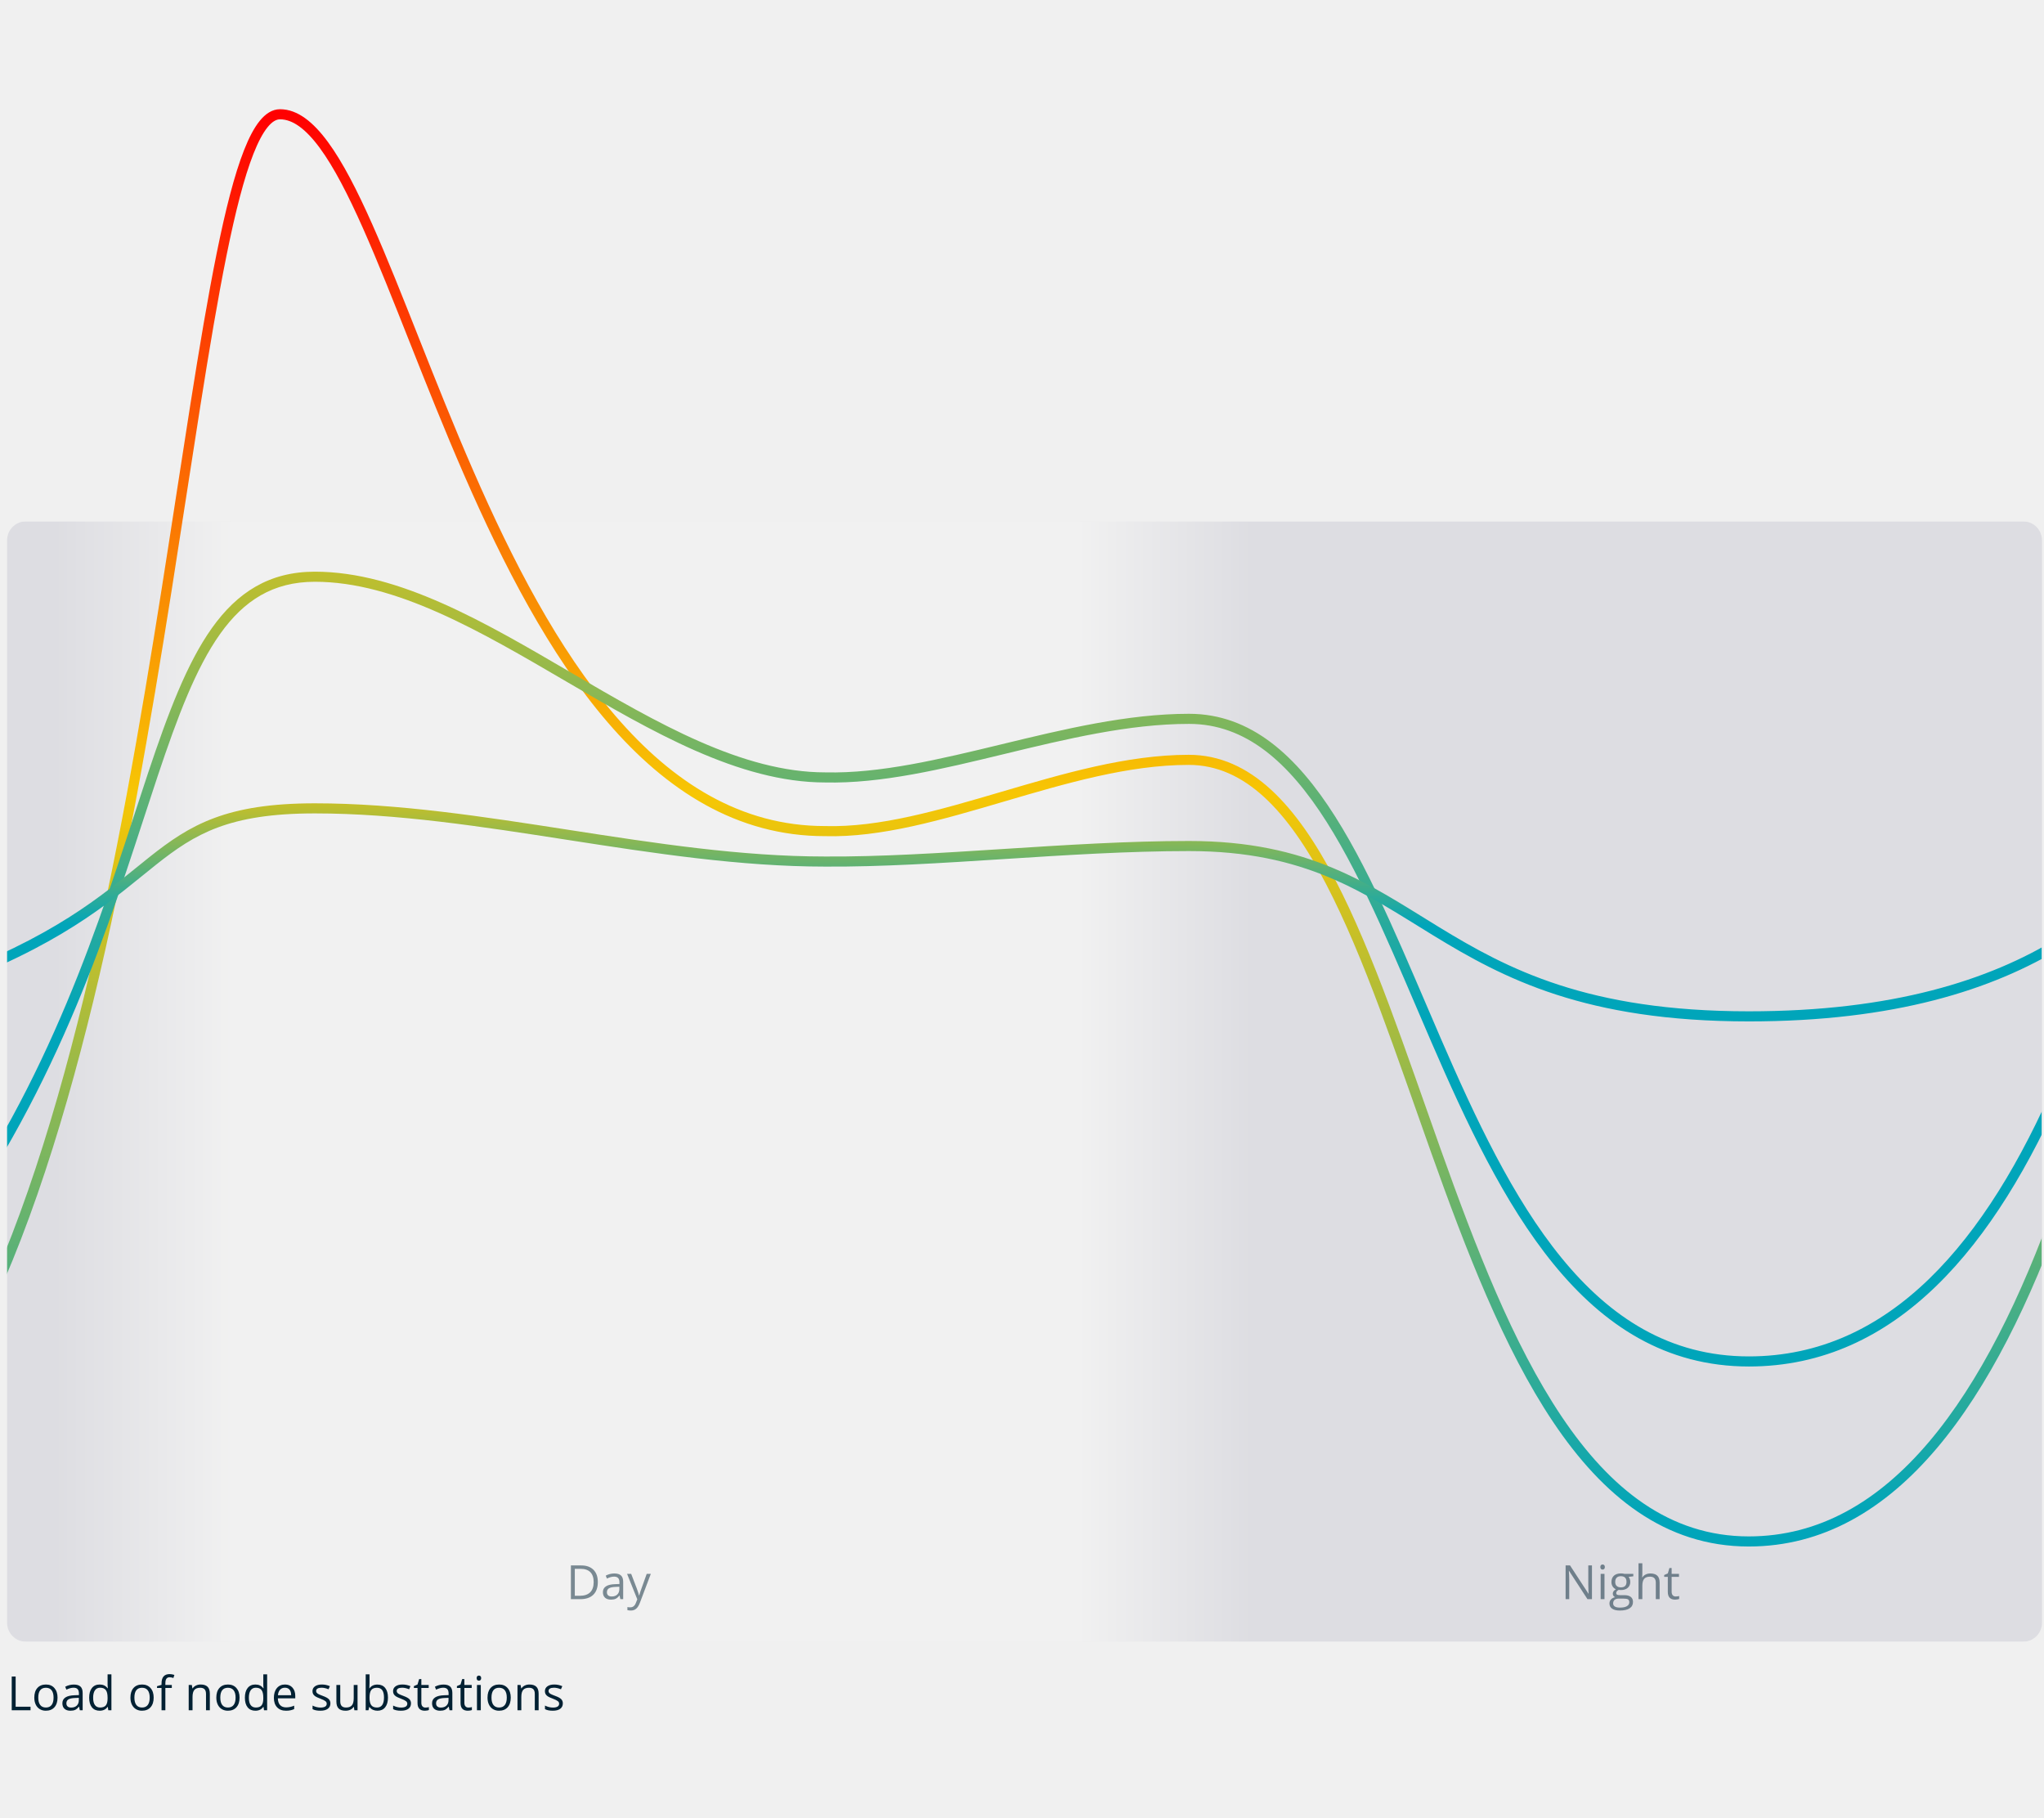
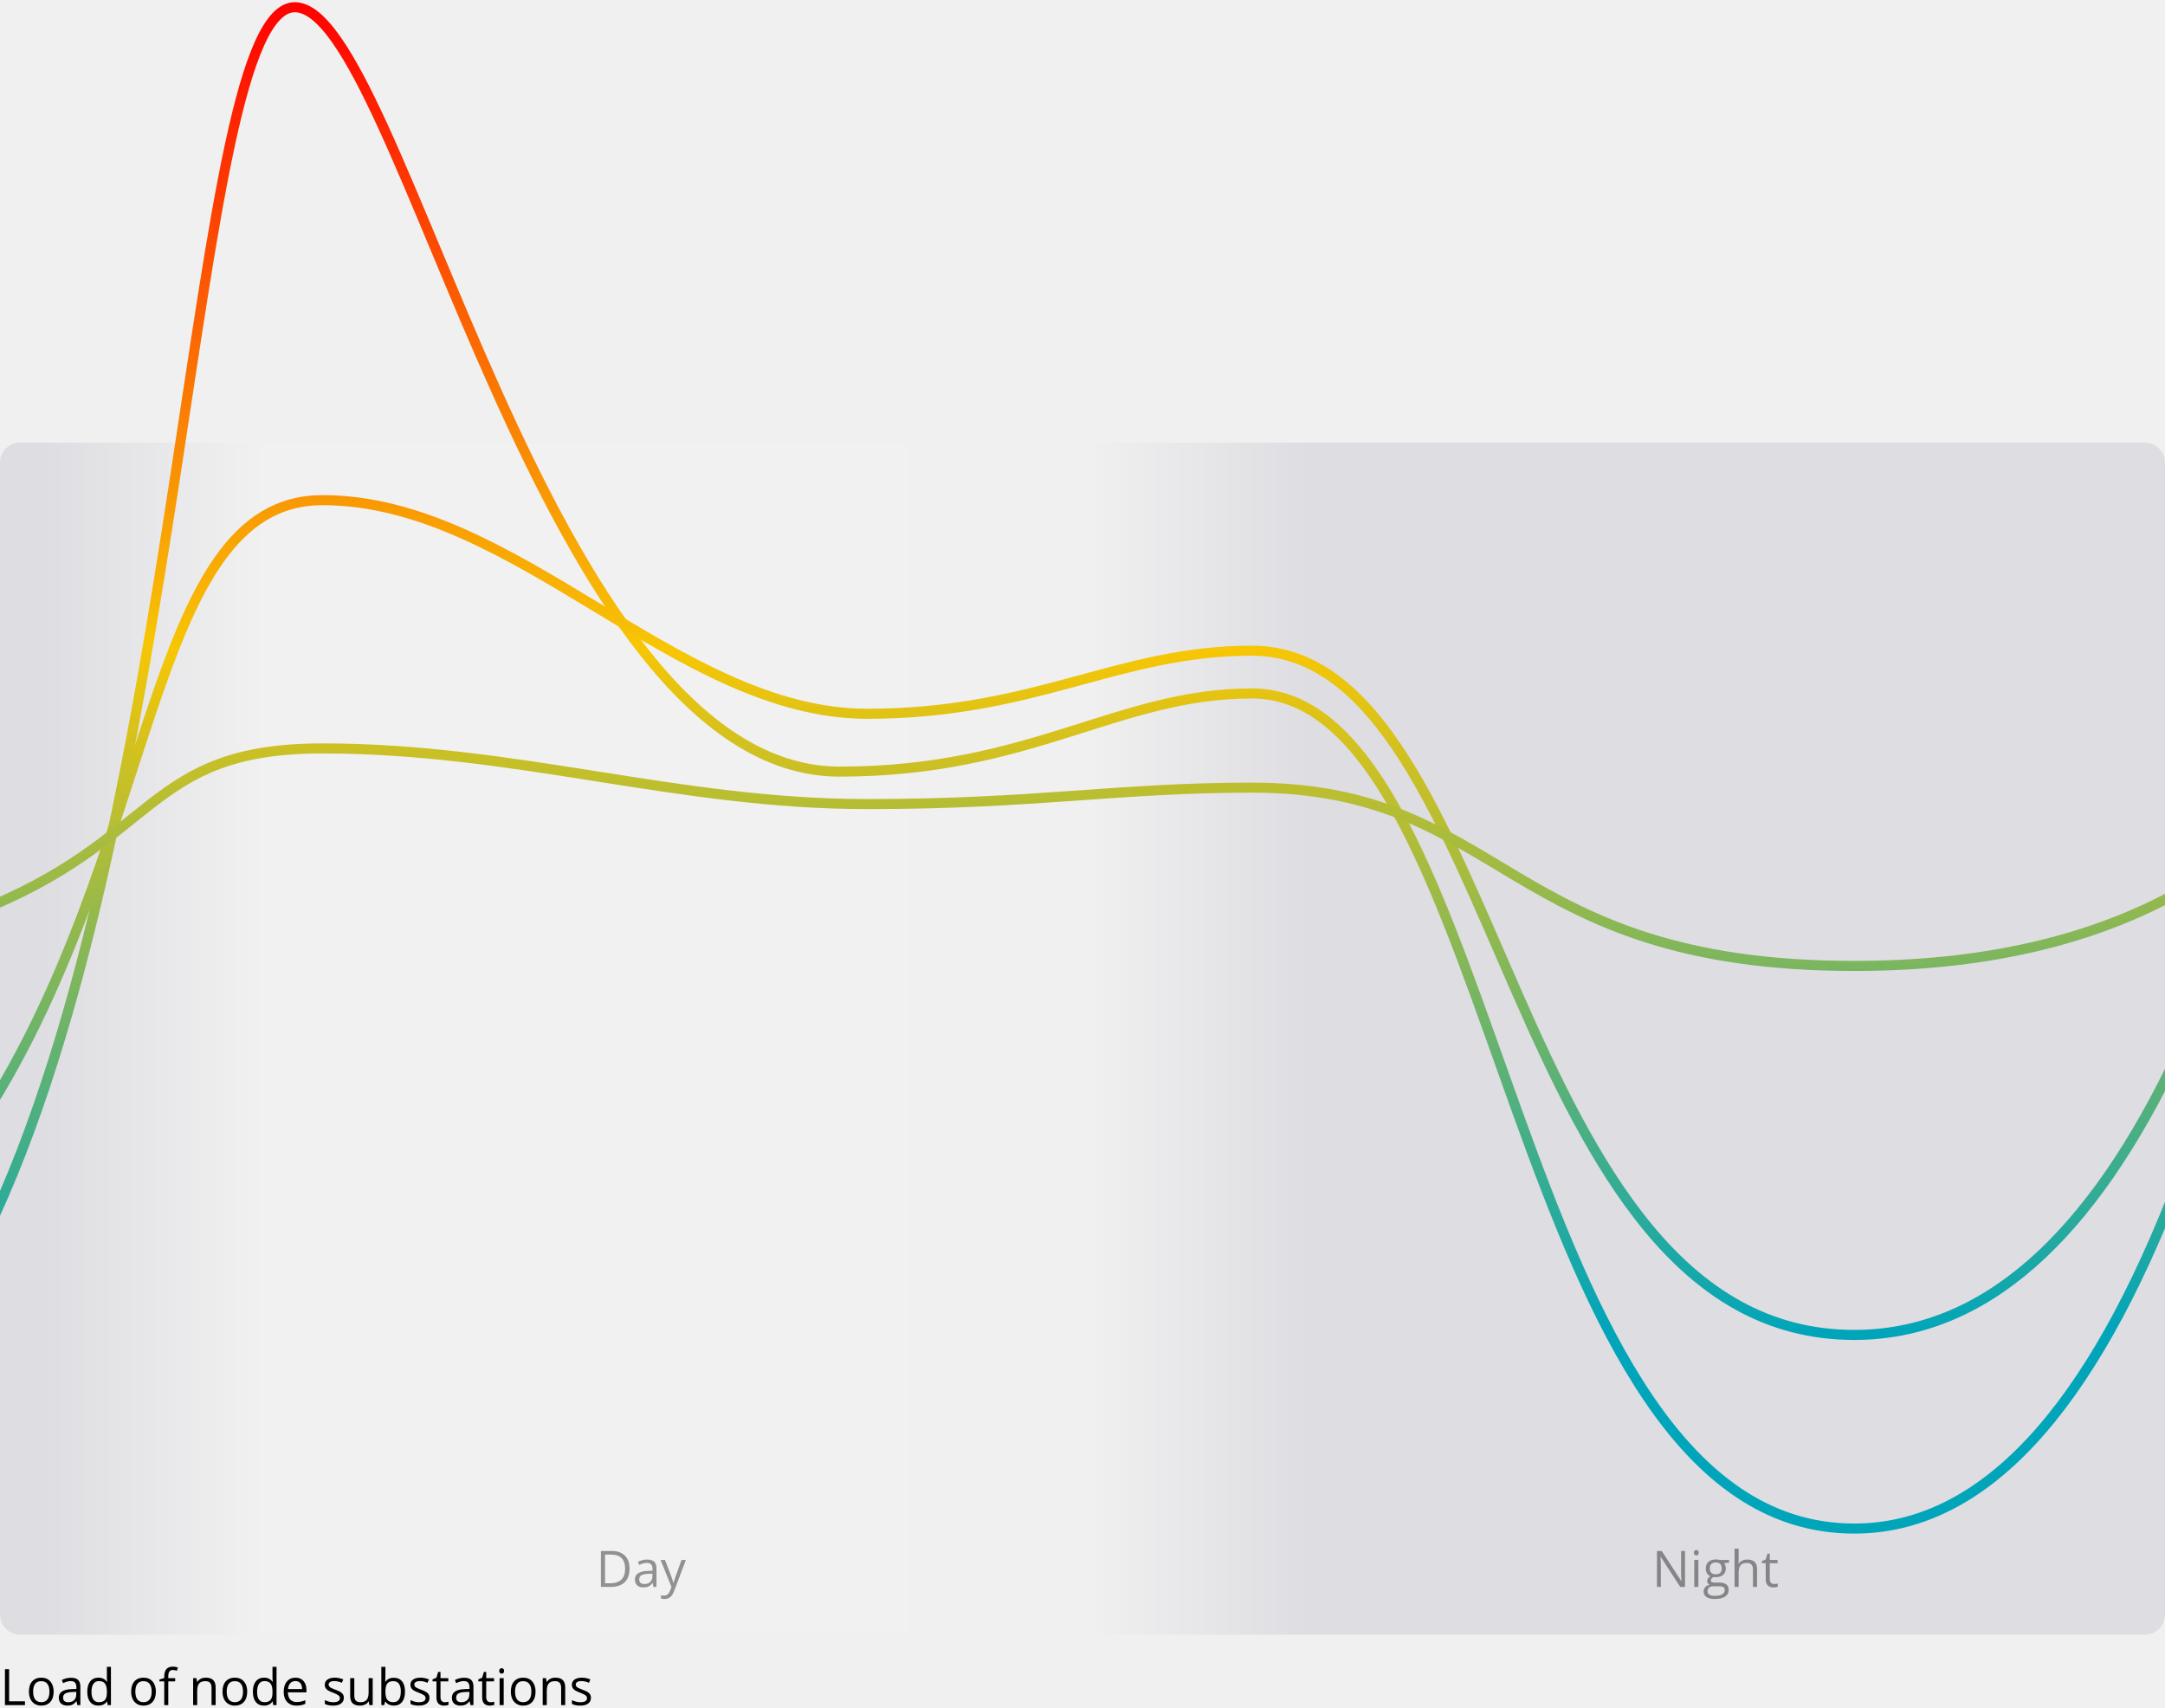
- <svg xmlns="http://www.w3.org/2000/svg" width="865" height="769" viewBox="0 0 865 769" fill="none">
-   <g id="Graph">
-     <g id="Mask Group">
-       <mask id="mask0" mask-type="alpha" maskUnits="userSpaceOnUse" x="3" y="220" width="862" height="475">
-         <rect id="Gradient BG mask" x="3" y="220.578" width="861.153" height="474" rx="8" fill="url(#paint0_linear)" />
-       </mask>
-       <g mask="url(#mask0)">
-         <path id="Gradient BG" opacity="0.1" d="M-500 231.965C-500 225.676 -494.902 220.578 -488.613 220.578H1114.11C1120.4 220.578 1125.5 225.676 1125.5 231.965V683.191C1125.5 689.48 1120.4 694.578 1114.11 694.578H-488.613C-494.902 694.578 -500 689.48 -500 683.191V231.965Z" fill="url(#paint1_linear)" />
+ <svg xmlns="http://www.w3.org/2000/svg" xmlns:xlink="http://www.w3.org/1999/xlink" width="861px" height="679px" viewBox="0 0 861 679" version="1.1">
+   <defs>
+     <linearGradient x1="0%" y1="100%" x2="100%" y2="100%" id="linearGradient-1">
+       <stop stop-color="#333363" offset="0%" />
+       <stop stop-color="#333363" offset="1.939%" />
+       <stop stop-color="#FFFFFF" offset="12.588%" />
+       <stop stop-color="#F8F8F8" offset="50.082%" />
+       <stop stop-color="#333363" offset="60.811%" />
+       <stop stop-color="#333363" offset="100%" />
+     </linearGradient>
+     <rect id="path-2" x="0" y="0.875" width="861" height="651.125" />
+     <linearGradient x1="50%" y1="86.537%" x2="50%" y2="0%" id="linearGradient-4">
+       <stop stop-color="#00A5BA" offset="0%" />
+       <stop stop-color="#F7C604" offset="51.529%" />
+       <stop stop-color="#FF0000" offset="100%" />
+     </linearGradient>
+     <linearGradient x1="50%" y1="100%" x2="50%" y2="-59.263%" id="linearGradient-5">
+       <stop stop-color="#00A5BA" offset="0%" />
+       <stop stop-color="#F7C604" offset="51.529%" />
+       <stop stop-color="#FF0000" offset="100%" />
+     </linearGradient>
+     <linearGradient x1="50%" y1="253.305%" x2="50%" y2="-344.979%" id="linearGradient-6">
+       <stop stop-color="#00A5BA" offset="0%" />
+       <stop stop-color="#F7C604" offset="51.529%" />
+       <stop stop-color="#FF0000" offset="100%" />
+     </linearGradient>
+   </defs>
+   <g id="Page-1" stroke="none" stroke-width="1" fill="none" fill-rule="evenodd">
+     <g id="graph" transform="translate(0, -2)">
+       <text id="caption" font-family="OpenSans-Regular, Open Sans" font-size="20" font-weight="normal" fill="#000000">
+         <tspan x="0" y="680">Load of node substations</tspan>
+       </text>
+       <rect id="bg" fill="url(#linearGradient-1)" fill-rule="nonzero" opacity="0.1" x="0" y="178" width="861" height="474" rx="8" />
+       <g id="1-+-2-+-3-Mask">
+         <mask id="mask-3" fill="white">
+           <use xlink:href="#path-2" />
+         </mask>
+         <g id="Mask" fill-rule="nonzero" />
+         <path d="M-10,501.41 C74.924,338.231 74.924,4.875 117.254,4.875 C159.583,4.875 215.764,308.817 333.861,308.817 C410.067,308.817 444.527,277.736 497.899,277.736 C598.511,277.736 598.511,609.807 737.403,609.807 C788.344,609.807 831.468,563.399 866.778,470.583" id="p1" stroke="url(#linearGradient-4)" stroke-width="4" stroke-linecap="square" fill-rule="nonzero" mask="url(#mask-3)" />
+         <path d="M-10,451.41 C63.817,341.045 57.465,200.875 128.254,200.875 C205.096,200.875 269.193,285.817 344.861,285.817 C411.979,285.817 444.527,260.736 497.899,260.736 C598.511,260.736 598.511,532.807 737.403,532.807 C788.344,532.807 831.468,495.065 866.778,419.583" id="p2" stroke="url(#linearGradient-5)" stroke-width="4" stroke-linecap="square" fill-rule="nonzero" mask="url(#mask-3)" />
+         <path d="M-10,364.877 C63.817,336.119 57.465,299.595 128.254,299.595 C205.096,299.595 269.193,321.728 344.861,321.728 C411.979,321.728 444.527,315.193 497.899,315.193 C598.511,315.193 598.511,386.086 737.403,386.086 C788.344,386.086 831.468,376.252 866.778,356.584" id="p3" stroke="url(#linearGradient-6)" stroke-width="4" stroke-linecap="square" fill-rule="nonzero" mask="url(#mask-3)" />
+       </g>
+       <g id="legend" transform="translate(237, 612)" fill="#000000" font-family="OpenSans-Regular, Open Sans" font-size="20" font-weight="normal" opacity="0.4">
+         <text id="Day">
+           <tspan x="0" y="21">Day</tspan>
+         </text>
+         <text id="Night">
+           <tspan x="420" y="21">Night</tspan>
+         </text>
      </g>
    </g>
-     <path id="Load of node substations" d="M4.963 723.578V709.301H6.623V722.074H12.922V723.578H4.963ZM24.348 718.217C24.348 719.962 23.908 721.326 23.029 722.309C22.15 723.285 20.936 723.773 19.387 723.773C18.43 723.773 17.58 723.549 16.838 723.1C16.096 722.65 15.523 722.006 15.119 721.166C14.716 720.326 14.514 719.343 14.514 718.217C14.514 716.472 14.95 715.115 15.822 714.145C16.695 713.168 17.906 712.68 19.455 712.68C20.953 712.68 22.141 713.178 23.02 714.174C23.905 715.17 24.348 716.518 24.348 718.217ZM16.193 718.217C16.193 719.584 16.467 720.626 17.014 721.342C17.561 722.058 18.365 722.416 19.426 722.416C20.487 722.416 21.291 722.061 21.838 721.352C22.391 720.635 22.668 719.59 22.668 718.217C22.668 716.856 22.391 715.824 21.838 715.121C21.291 714.411 20.48 714.057 19.406 714.057C18.345 714.057 17.544 714.405 17.004 715.102C16.463 715.798 16.193 716.837 16.193 718.217ZM33.781 723.578L33.459 722.055H33.381C32.847 722.725 32.313 723.181 31.779 723.422C31.252 723.656 30.591 723.773 29.797 723.773C28.736 723.773 27.902 723.5 27.297 722.953C26.698 722.406 26.398 721.628 26.398 720.619C26.398 718.458 28.127 717.325 31.584 717.221L33.4 717.162V716.498C33.4 715.658 33.218 715.04 32.853 714.643C32.495 714.239 31.919 714.037 31.125 714.037C30.233 714.037 29.224 714.311 28.098 714.857L27.6 713.617C28.127 713.331 28.703 713.106 29.328 712.943C29.96 712.781 30.591 712.699 31.223 712.699C32.499 712.699 33.443 712.982 34.055 713.549C34.673 714.115 34.982 715.023 34.982 716.273V723.578H33.781ZM30.119 722.436C31.128 722.436 31.919 722.159 32.492 721.605C33.072 721.052 33.361 720.277 33.361 719.281V718.314L31.74 718.383C30.451 718.428 29.52 718.63 28.947 718.988C28.381 719.34 28.098 719.89 28.098 720.639C28.098 721.225 28.273 721.671 28.625 721.977C28.983 722.283 29.481 722.436 30.119 722.436ZM45.617 722.143H45.529C44.781 723.23 43.661 723.773 42.17 723.773C40.77 723.773 39.68 723.295 38.898 722.338C38.124 721.381 37.736 720.02 37.736 718.256C37.736 716.492 38.127 715.121 38.908 714.145C39.69 713.168 40.777 712.68 42.17 712.68C43.622 712.68 44.735 713.207 45.51 714.262H45.637L45.568 713.49L45.529 712.738V708.383H47.15V723.578H45.832L45.617 722.143ZM42.375 722.416C43.482 722.416 44.283 722.117 44.777 721.518C45.279 720.912 45.529 719.939 45.529 718.598V718.256C45.529 716.739 45.275 715.658 44.768 715.014C44.266 714.363 43.462 714.037 42.355 714.037C41.405 714.037 40.676 714.408 40.168 715.15C39.667 715.886 39.416 716.928 39.416 718.275C39.416 719.643 39.667 720.674 40.168 721.371C40.669 722.068 41.405 722.416 42.375 722.416ZM65.031 718.217C65.031 719.962 64.592 721.326 63.713 722.309C62.834 723.285 61.62 723.773 60.07 723.773C59.113 723.773 58.264 723.549 57.522 723.1C56.779 722.65 56.206 722.006 55.803 721.166C55.399 720.326 55.197 719.343 55.197 718.217C55.197 716.472 55.633 715.115 56.506 714.145C57.378 713.168 58.589 712.68 60.139 712.68C61.636 712.68 62.824 713.178 63.703 714.174C64.588 715.17 65.031 716.518 65.031 718.217ZM56.877 718.217C56.877 719.584 57.15 720.626 57.697 721.342C58.244 722.058 59.048 722.416 60.109 722.416C61.171 722.416 61.975 722.061 62.522 721.352C63.075 720.635 63.352 719.59 63.352 718.217C63.352 716.856 63.075 715.824 62.522 715.121C61.975 714.411 61.164 714.057 60.09 714.057C59.029 714.057 58.228 714.405 57.688 715.102C57.147 715.798 56.877 716.837 56.877 718.217ZM72.707 714.135H69.982V723.578H68.361V714.135H66.447V713.402L68.361 712.816V712.221C68.361 709.59 69.51 708.275 71.809 708.275C72.375 708.275 73.039 708.389 73.801 708.617L73.381 709.916C72.756 709.714 72.222 709.613 71.779 709.613C71.167 709.613 70.715 709.818 70.422 710.229C70.129 710.632 69.982 711.283 69.982 712.182V712.875H72.707V714.135ZM87.18 723.578V716.654C87.18 715.782 86.981 715.131 86.584 714.701C86.187 714.271 85.565 714.057 84.719 714.057C83.599 714.057 82.779 714.359 82.258 714.965C81.737 715.57 81.477 716.57 81.477 717.963V723.578H79.856V712.875H81.174L81.438 714.34H81.516C81.848 713.812 82.313 713.406 82.912 713.119C83.511 712.826 84.178 712.68 84.914 712.68C86.203 712.68 87.173 712.992 87.824 713.617C88.475 714.236 88.801 715.229 88.801 716.596V723.578H87.18ZM101.379 718.217C101.379 719.962 100.939 721.326 100.061 722.309C99.182 723.285 97.967 723.773 96.418 723.773C95.461 723.773 94.611 723.549 93.869 723.1C93.127 722.65 92.554 722.006 92.15 721.166C91.747 720.326 91.545 719.343 91.545 718.217C91.545 716.472 91.981 715.115 92.853 714.145C93.726 713.168 94.937 712.68 96.486 712.68C97.984 712.68 99.172 713.178 100.051 714.174C100.936 715.17 101.379 716.518 101.379 718.217ZM93.225 718.217C93.225 719.584 93.498 720.626 94.045 721.342C94.592 722.058 95.396 722.416 96.457 722.416C97.518 722.416 98.322 722.061 98.869 721.352C99.422 720.635 99.699 719.59 99.699 718.217C99.699 716.856 99.422 715.824 98.869 715.121C98.322 714.411 97.512 714.057 96.438 714.057C95.376 714.057 94.576 714.405 94.035 715.102C93.495 715.798 93.225 716.837 93.225 718.217ZM111.516 722.143H111.428C110.679 723.23 109.559 723.773 108.068 723.773C106.669 723.773 105.578 723.295 104.797 722.338C104.022 721.381 103.635 720.02 103.635 718.256C103.635 716.492 104.025 715.121 104.807 714.145C105.588 713.168 106.675 712.68 108.068 712.68C109.52 712.68 110.633 713.207 111.408 714.262H111.535L111.467 713.49L111.428 712.738V708.383H113.049V723.578H111.73L111.516 722.143ZM108.273 722.416C109.38 722.416 110.181 722.117 110.676 721.518C111.177 720.912 111.428 719.939 111.428 718.598V718.256C111.428 716.739 111.174 715.658 110.666 715.014C110.165 714.363 109.361 714.037 108.254 714.037C107.303 714.037 106.574 714.408 106.066 715.15C105.565 715.886 105.314 716.928 105.314 718.275C105.314 719.643 105.565 720.674 106.066 721.371C106.568 722.068 107.303 722.416 108.273 722.416ZM121.018 723.773C119.436 723.773 118.186 723.292 117.268 722.328C116.356 721.365 115.9 720.027 115.9 718.314C115.9 716.589 116.324 715.219 117.17 714.203C118.023 713.188 119.165 712.68 120.598 712.68C121.939 712.68 123 713.122 123.781 714.008C124.562 714.887 124.953 716.049 124.953 717.494V718.52H117.58C117.613 719.776 117.928 720.73 118.527 721.381C119.133 722.032 119.982 722.357 121.076 722.357C122.229 722.357 123.368 722.117 124.494 721.635V723.08C123.921 723.327 123.378 723.503 122.863 723.607C122.355 723.718 121.74 723.773 121.018 723.773ZM120.578 714.037C119.719 714.037 119.032 714.317 118.518 714.877C118.01 715.437 117.71 716.212 117.619 717.201H123.215C123.215 716.179 122.987 715.398 122.531 714.857C122.076 714.311 121.424 714.037 120.578 714.037ZM139.826 720.658C139.826 721.654 139.455 722.423 138.713 722.963C137.971 723.503 136.929 723.773 135.588 723.773C134.169 723.773 133.062 723.549 132.268 723.1V721.596C132.782 721.856 133.332 722.061 133.918 722.211C134.51 722.361 135.08 722.436 135.627 722.436C136.473 722.436 137.124 722.302 137.58 722.035C138.036 721.762 138.264 721.348 138.264 720.795C138.264 720.378 138.081 720.023 137.717 719.73C137.359 719.431 136.656 719.079 135.607 718.676C134.611 718.305 133.902 717.982 133.479 717.709C133.062 717.429 132.749 717.113 132.541 716.762C132.339 716.41 132.238 715.99 132.238 715.502C132.238 714.63 132.593 713.943 133.303 713.441C134.012 712.934 134.986 712.68 136.223 712.68C137.375 712.68 138.501 712.914 139.602 713.383L139.025 714.701C137.951 714.258 136.978 714.037 136.105 714.037C135.337 714.037 134.758 714.158 134.367 714.398C133.977 714.639 133.781 714.971 133.781 715.395C133.781 715.681 133.853 715.925 133.996 716.127C134.146 716.329 134.383 716.521 134.709 716.703C135.035 716.885 135.66 717.149 136.584 717.494C137.854 717.956 138.71 718.422 139.152 718.891C139.602 719.359 139.826 719.949 139.826 720.658ZM143.996 712.875V719.818C143.996 720.691 144.195 721.342 144.592 721.771C144.989 722.201 145.611 722.416 146.457 722.416C147.577 722.416 148.394 722.11 148.908 721.498C149.429 720.886 149.689 719.887 149.689 718.5V712.875H151.311V723.578H149.973L149.738 722.143H149.65C149.318 722.67 148.856 723.074 148.264 723.354C147.678 723.633 147.007 723.773 146.252 723.773C144.95 723.773 143.973 723.464 143.322 722.846C142.678 722.227 142.355 721.238 142.355 719.877V712.875H143.996ZM159.738 712.699C161.145 712.699 162.235 713.181 163.01 714.145C163.791 715.102 164.182 716.459 164.182 718.217C164.182 719.975 163.788 721.342 163 722.318C162.219 723.288 161.132 723.773 159.738 723.773C159.042 723.773 158.404 723.646 157.824 723.393C157.251 723.132 156.77 722.735 156.379 722.201H156.262L155.92 723.578H154.758V708.383H156.379V712.074C156.379 712.901 156.353 713.643 156.301 714.301H156.379C157.134 713.233 158.254 712.699 159.738 712.699ZM159.504 714.057C158.397 714.057 157.6 714.376 157.111 715.014C156.623 715.645 156.379 716.713 156.379 718.217C156.379 719.721 156.63 720.798 157.131 721.449C157.632 722.094 158.436 722.416 159.543 722.416C160.539 722.416 161.281 722.055 161.77 721.332C162.258 720.603 162.502 719.558 162.502 718.197C162.502 716.804 162.258 715.766 161.77 715.082C161.281 714.398 160.526 714.057 159.504 714.057ZM173.928 720.658C173.928 721.654 173.557 722.423 172.814 722.963C172.072 723.503 171.031 723.773 169.689 723.773C168.27 723.773 167.163 723.549 166.369 723.1V721.596C166.883 721.856 167.434 722.061 168.02 722.211C168.612 722.361 169.182 722.436 169.729 722.436C170.575 722.436 171.226 722.302 171.682 722.035C172.137 721.762 172.365 721.348 172.365 720.795C172.365 720.378 172.183 720.023 171.818 719.73C171.46 719.431 170.757 719.079 169.709 718.676C168.713 718.305 168.003 717.982 167.58 717.709C167.163 717.429 166.851 717.113 166.643 716.762C166.441 716.41 166.34 715.99 166.34 715.502C166.34 714.63 166.695 713.943 167.404 713.441C168.114 712.934 169.087 712.68 170.324 712.68C171.477 712.68 172.603 712.914 173.703 713.383L173.127 714.701C172.053 714.258 171.079 714.037 170.207 714.037C169.439 714.037 168.859 714.158 168.469 714.398C168.078 714.639 167.883 714.971 167.883 715.395C167.883 715.681 167.954 715.925 168.098 716.127C168.247 716.329 168.485 716.521 168.811 716.703C169.136 716.885 169.761 717.149 170.686 717.494C171.955 717.956 172.811 718.422 173.254 718.891C173.703 719.359 173.928 719.949 173.928 720.658ZM180.031 722.436C180.318 722.436 180.594 722.416 180.861 722.377C181.128 722.331 181.34 722.286 181.496 722.24V723.48C181.32 723.565 181.06 723.633 180.715 723.686C180.376 723.744 180.07 723.773 179.797 723.773C177.727 723.773 176.691 722.683 176.691 720.502V714.135H175.158V713.354L176.691 712.68L177.375 710.395H178.312V712.875H181.418V714.135H178.312V720.434C178.312 721.078 178.465 721.573 178.771 721.918C179.077 722.263 179.497 722.436 180.031 722.436ZM190.227 723.578L189.904 722.055H189.826C189.292 722.725 188.758 723.181 188.225 723.422C187.697 723.656 187.036 723.773 186.242 723.773C185.181 723.773 184.348 723.5 183.742 722.953C183.143 722.406 182.844 721.628 182.844 720.619C182.844 718.458 184.572 717.325 188.029 717.221L189.846 717.162V716.498C189.846 715.658 189.663 715.04 189.299 714.643C188.941 714.239 188.365 714.037 187.57 714.037C186.678 714.037 185.669 714.311 184.543 714.857L184.045 713.617C184.572 713.331 185.148 713.106 185.773 712.943C186.405 712.781 187.036 712.699 187.668 712.699C188.944 712.699 189.888 712.982 190.5 713.549C191.118 714.115 191.428 715.023 191.428 716.273V723.578H190.227ZM186.564 722.436C187.574 722.436 188.365 722.159 188.938 721.605C189.517 721.052 189.807 720.277 189.807 719.281V718.314L188.186 718.383C186.896 718.428 185.965 718.63 185.393 718.988C184.826 719.34 184.543 719.89 184.543 720.639C184.543 721.225 184.719 721.671 185.07 721.977C185.428 722.283 185.926 722.436 186.564 722.436ZM198.234 722.436C198.521 722.436 198.798 722.416 199.064 722.377C199.331 722.331 199.543 722.286 199.699 722.24V723.48C199.523 723.565 199.263 723.633 198.918 723.686C198.579 723.744 198.273 723.773 198 723.773C195.93 723.773 194.895 722.683 194.895 720.502V714.135H193.361V713.354L194.895 712.68L195.578 710.395H196.516V712.875H199.621V714.135H196.516V720.434C196.516 721.078 196.669 721.573 196.975 721.918C197.281 722.263 197.701 722.436 198.234 722.436ZM203.469 723.578H201.848V712.875H203.469V723.578ZM201.711 709.975C201.711 709.604 201.802 709.333 201.984 709.164C202.167 708.988 202.395 708.9 202.668 708.9C202.928 708.9 203.153 708.988 203.342 709.164C203.531 709.34 203.625 709.61 203.625 709.975C203.625 710.339 203.531 710.613 203.342 710.795C203.153 710.971 202.928 711.059 202.668 711.059C202.395 711.059 202.167 710.971 201.984 710.795C201.802 710.613 201.711 710.339 201.711 709.975ZM216.145 718.217C216.145 719.962 215.705 721.326 214.826 722.309C213.947 723.285 212.733 723.773 211.184 723.773C210.227 723.773 209.377 723.549 208.635 723.1C207.893 722.65 207.32 722.006 206.916 721.166C206.512 720.326 206.311 719.343 206.311 718.217C206.311 716.472 206.747 715.115 207.619 714.145C208.492 713.168 209.702 712.68 211.252 712.68C212.749 712.68 213.938 713.178 214.816 714.174C215.702 715.17 216.145 716.518 216.145 718.217ZM207.99 718.217C207.99 719.584 208.264 720.626 208.811 721.342C209.357 722.058 210.161 722.416 211.223 722.416C212.284 722.416 213.088 722.061 213.635 721.352C214.188 720.635 214.465 719.59 214.465 718.217C214.465 716.856 214.188 715.824 213.635 715.121C213.088 714.411 212.277 714.057 211.203 714.057C210.142 714.057 209.341 714.405 208.801 715.102C208.26 715.798 207.99 716.837 207.99 718.217ZM226.32 723.578V716.654C226.32 715.782 226.122 715.131 225.725 714.701C225.327 714.271 224.706 714.057 223.859 714.057C222.74 714.057 221.919 714.359 221.398 714.965C220.878 715.57 220.617 716.57 220.617 717.963V723.578H218.996V712.875H220.314L220.578 714.34H220.656C220.988 713.812 221.454 713.406 222.053 713.119C222.652 712.826 223.319 712.68 224.055 712.68C225.344 712.68 226.314 712.992 226.965 713.617C227.616 714.236 227.941 715.229 227.941 716.596V723.578H226.32ZM238.186 720.658C238.186 721.654 237.814 722.423 237.072 722.963C236.33 723.503 235.288 723.773 233.947 723.773C232.528 723.773 231.421 723.549 230.627 723.1V721.596C231.141 721.856 231.691 722.061 232.277 722.211C232.87 722.361 233.439 722.436 233.986 722.436C234.833 722.436 235.484 722.302 235.939 722.035C236.395 721.762 236.623 721.348 236.623 720.795C236.623 720.378 236.441 720.023 236.076 719.73C235.718 719.431 235.015 719.079 233.967 718.676C232.971 718.305 232.261 717.982 231.838 717.709C231.421 717.429 231.109 717.113 230.9 716.762C230.699 716.41 230.598 715.99 230.598 715.502C230.598 714.63 230.952 713.943 231.662 713.441C232.372 712.934 233.345 712.68 234.582 712.68C235.734 712.68 236.861 712.914 237.961 713.383L237.385 714.701C236.311 714.258 235.337 714.037 234.465 714.037C233.697 714.037 233.117 714.158 232.727 714.398C232.336 714.639 232.141 714.971 232.141 715.395C232.141 715.681 232.212 715.925 232.355 716.127C232.505 716.329 232.743 716.521 233.068 716.703C233.394 716.885 234.019 717.149 234.943 717.494C236.213 717.956 237.069 718.422 237.512 718.891C237.961 719.359 238.186 719.949 238.186 720.658Z" fill="#022133" />
-     <g id="Graph_2">
-       <mask id="mask1" mask-type="alpha" maskUnits="userSpaceOnUse" x="3" y="0" width="861" height="693">
-         <path id="Rectangle" d="M3 0.268H864V692.755H3V0.268Z" fill="#C4C4C4" />
-       </mask>
-       <g mask="url(#mask1)">
-         <g id="Line">
-           <path id="net-load-1" d="M349.058 351.621L349.119 349.487L349.089 349.486H349.058V351.621ZM118.5 48.345V50.48V48.345ZM-18.168 572.966L-19.201 574.835L-15.464 576.902L-14.431 575.034L-18.168 572.966ZM874.016 509.214L874.73 507.202L870.706 505.774L869.992 507.786L874.016 509.214ZM348.996 353.755C372.877 354.445 398.85 346.784 424.954 339.105C451.216 331.379 477.672 323.611 503.058 323.611V319.341C476.943 319.341 449.874 327.323 423.749 335.009C397.464 342.741 372.188 350.153 349.119 349.487L348.996 353.755ZM503.058 323.611C526.841 323.611 545.078 343.163 561.237 374.133C577.324 404.964 590.836 446.093 605.614 487.533C620.347 528.846 636.325 570.424 657.314 601.678C678.321 632.958 704.626 654.291 740.058 654.291V650.021C706.663 650.021 681.492 630.019 660.859 599.297C640.209 568.548 624.385 527.456 609.636 486.099C594.933 444.869 581.287 403.329 565.023 372.157C548.831 341.124 529.525 319.341 503.058 319.341V323.611ZM-14.431 575.034C30.954 492.994 55.009 361.183 72.561 250.269C81.353 194.709 88.51 144.401 95.893 107.939C99.587 89.698 103.311 75.061 107.278 65.019C109.265 59.988 111.261 56.249 113.252 53.802C115.25 51.345 116.996 50.48 118.5 50.48V46.21C115.162 46.21 112.324 48.176 109.939 51.107C107.546 54.048 105.359 58.254 103.307 63.45C99.194 73.862 95.41 88.81 91.708 107.091C84.301 143.673 77.117 194.161 68.343 249.602C50.764 360.691 26.786 491.707 -18.168 572.966L-14.431 575.034ZM740.058 654.291C771.467 654.291 797.64 638.678 819.568 612.808C841.464 586.977 859.254 550.786 874.016 509.214L869.992 507.786C855.305 549.147 837.724 584.784 816.31 610.047C794.929 635.273 769.853 650.021 740.058 650.021V654.291ZM349.058 349.486C313.508 349.486 284.632 330.997 260.417 302.842C236.178 274.66 216.791 236.992 200.277 199.13C192.026 180.213 184.51 161.29 177.467 143.517C170.432 125.761 163.861 109.13 157.522 94.865C151.194 80.623 145.038 68.6 138.8 60.112C132.64 51.731 125.972 46.21 118.5 46.21V50.48C123.778 50.48 129.329 54.437 135.359 62.641C141.31 70.739 147.315 82.409 153.62 96.599C159.915 110.767 166.451 127.307 173.498 145.09C180.537 162.857 188.079 181.844 196.363 200.837C212.918 238.793 232.51 276.944 257.179 305.626C281.87 334.335 311.828 353.756 349.058 353.756V349.486Z" fill="url(#paint2_linear)" />
-           <path id="net-load-2" d="M349.232 328.91L349.283 326.775L349.258 326.775H349.232V328.91ZM-17.772 510.551L-18.963 512.323L-15.42 514.706L-14.228 512.934L-17.772 510.551ZM873.96 458.737L874.807 456.777L870.886 455.084L870.04 457.044L873.96 458.737ZM349.182 331.044C372.983 331.609 398.889 325.329 425.002 319.011C451.241 312.662 477.74 306.261 503.18 306.261V301.991C477.138 301.991 450.129 308.538 423.998 314.86C397.741 321.213 372.414 327.325 349.283 326.775L349.182 331.044ZM503.18 306.261C527.161 306.261 545.369 322.435 561.429 347.75C577.483 373.055 590.968 406.814 605.753 440.912C620.482 474.881 636.479 509.124 657.502 534.87C678.58 560.684 704.864 578.135 740.099 578.135V573.865C706.531 573.865 681.356 557.332 660.81 532.169C640.207 506.939 624.413 473.213 609.671 439.214C594.985 405.344 581.321 371.134 565.034 345.462C548.755 319.801 529.432 301.991 503.18 301.991V306.261ZM-14.228 512.934C31.123 445.511 50.031 378.255 66.774 328.202C75.174 303.091 82.966 282.508 93.159 268.193C103.246 254.026 115.578 246.135 133.248 246.135V241.865C113.931 241.865 100.402 250.659 89.68 265.716C79.065 280.625 71.101 301.804 62.724 326.847C45.914 377.1 27.185 443.715 -17.772 510.551L-14.228 512.934ZM740.099 578.135C802.682 578.135 844.473 527.033 873.96 458.737L870.04 457.044C840.649 525.118 799.884 573.865 740.099 573.865V578.135ZM349.232 326.775C331.762 326.775 314.003 321.588 296.005 313.688C278.003 305.786 259.908 295.238 241.734 284.612C223.605 274.012 205.393 263.333 187.324 255.316C169.25 247.296 151.162 241.865 133.248 241.865V246.135C150.322 246.135 167.785 251.318 185.592 259.219C203.402 267.122 221.4 277.67 239.579 288.298C257.712 298.9 276.022 309.579 294.289 317.598C312.561 325.618 330.937 331.045 349.232 331.045V326.775Z" fill="url(#paint3_linear)" />
-           <path id="net-load-3" d="M349.232 364.506L349.246 362.371H349.232V364.506ZM-16.783 410.981L-18.769 411.764L-17.204 415.737L-15.217 414.954L-16.783 410.981ZM873.117 400.513L874.937 399.396L872.703 395.757L870.883 396.874L873.117 400.513ZM349.219 366.641C372.775 366.79 398.47 365.141 424.637 363.463C450.835 361.783 477.519 360.072 503.18 360.072V355.802C477.358 355.802 450.535 357.523 424.363 359.202C398.161 360.882 372.623 362.518 349.246 362.371L349.219 366.641ZM503.18 360.072C552.739 360.072 577.091 377.752 606.598 395.79C636.297 413.946 670.794 432.135 740.099 432.135V427.865C671.797 427.865 638.068 410.023 608.825 392.147C579.391 374.153 554.087 355.802 503.18 355.802V360.072ZM-15.217 414.954C30.27 397.03 49.317 379.091 66.075 365.812C74.405 359.212 82.075 353.841 92.165 350.085C102.261 346.327 114.922 344.135 133.248 344.135V339.865C114.587 339.865 101.387 342.096 90.675 346.083C79.956 350.074 71.87 355.772 63.423 362.466C46.627 375.774 28.037 393.32 -16.783 410.981L-15.217 414.954ZM740.099 432.135C801.605 432.135 843.285 418.828 873.117 400.513L870.883 396.874C841.837 414.706 800.961 427.865 740.099 427.865V432.135ZM349.232 362.371C313.658 362.371 277.32 356.774 240.983 351.143C204.711 345.522 168.431 339.865 133.248 339.865V344.135C168.042 344.135 203.987 349.731 240.329 355.363C276.607 360.985 313.273 366.641 349.232 366.641V362.371Z" fill="url(#paint4_linear)" />
-         </g>
-       </g>
-     </g>
-     <g id="Ticks">
-       <path id="ÐÐµÐ½Ñ" opacity="0.5" d="M252.993 669.303C252.993 671.66 252.351 673.463 251.069 674.713C249.793 675.956 247.954 676.578 245.551 676.578H241.596V662.301H245.971C248.191 662.301 249.917 662.916 251.147 664.146C252.378 665.377 252.993 667.096 252.993 669.303ZM251.235 669.361C251.235 667.499 250.766 666.096 249.829 665.152C248.898 664.208 247.511 663.736 245.669 663.736H243.256V675.143H245.278C247.257 675.143 248.745 674.658 249.741 673.688C250.737 672.711 251.235 671.269 251.235 669.361ZM262.524 676.578L262.202 675.055H262.124C261.59 675.725 261.056 676.181 260.522 676.422C259.995 676.656 259.334 676.773 258.54 676.773C257.478 676.773 256.645 676.5 256.04 675.953C255.441 675.406 255.141 674.628 255.141 673.619C255.141 671.458 256.87 670.325 260.327 670.221L262.143 670.162V669.498C262.143 668.658 261.961 668.04 261.596 667.643C261.238 667.239 260.662 667.037 259.868 667.037C258.976 667.037 257.967 667.311 256.84 667.857L256.342 666.617C256.87 666.331 257.446 666.106 258.071 665.943C258.702 665.781 259.334 665.699 259.965 665.699C261.241 665.699 262.185 665.982 262.797 666.549C263.416 667.115 263.725 668.023 263.725 669.273V676.578H262.524ZM258.862 675.436C259.871 675.436 260.662 675.159 261.235 674.605C261.814 674.052 262.104 673.277 262.104 672.281V671.314L260.483 671.383C259.194 671.428 258.263 671.63 257.69 671.988C257.124 672.34 256.84 672.89 256.84 673.639C256.84 674.225 257.016 674.671 257.368 674.977C257.726 675.283 258.224 675.436 258.862 675.436ZM265.376 665.875H267.114L269.458 671.979C269.972 673.372 270.291 674.378 270.415 674.996H270.493C270.577 674.664 270.753 674.098 271.02 673.297C271.294 672.49 272.179 670.016 273.676 665.875H275.415L270.815 678.062C270.359 679.267 269.825 680.12 269.213 680.621C268.608 681.129 267.863 681.383 266.977 681.383C266.482 681.383 265.994 681.327 265.512 681.217V679.918C265.87 679.996 266.271 680.035 266.713 680.035C267.827 680.035 268.621 679.41 269.096 678.16L269.692 676.637L265.376 665.875Z" fill="#022133" />
-       <path id="ÐÐ¾Ð»Ð½Ð¾ÑÑ" opacity="0.5" d="M673.701 676.578H671.807L664.004 664.596H663.926C664.03 666.002 664.082 667.291 664.082 668.463V676.578H662.549V662.301H664.424L672.207 674.234H672.285C672.272 674.059 672.243 673.495 672.197 672.545C672.152 671.588 672.136 670.904 672.149 670.494V662.301H673.701V676.578ZM679.004 676.578H677.383V665.875H679.004V676.578ZM677.246 662.975C677.246 662.604 677.337 662.333 677.52 662.164C677.702 661.988 677.93 661.9 678.203 661.9C678.464 661.9 678.688 661.988 678.877 662.164C679.066 662.34 679.16 662.61 679.16 662.975C679.16 663.339 679.066 663.613 678.877 663.795C678.688 663.971 678.464 664.059 678.203 664.059C677.93 664.059 677.702 663.971 677.52 663.795C677.337 663.613 677.246 663.339 677.246 662.975ZM691.201 665.875V666.9L689.219 667.135C689.401 667.363 689.564 667.662 689.707 668.033C689.85 668.398 689.922 668.811 689.922 669.273C689.922 670.322 689.564 671.158 688.848 671.783C688.132 672.408 687.149 672.721 685.899 672.721C685.58 672.721 685.28 672.695 685 672.643C684.31 673.007 683.965 673.466 683.965 674.02C683.965 674.312 684.085 674.531 684.326 674.674C684.567 674.811 684.981 674.879 685.567 674.879H687.461C688.62 674.879 689.509 675.123 690.127 675.611C690.752 676.1 691.065 676.809 691.065 677.74C691.065 678.925 690.589 679.827 689.639 680.445C688.688 681.07 687.302 681.383 685.479 681.383C684.079 681.383 682.998 681.122 682.237 680.602C681.481 680.081 681.104 679.345 681.104 678.395C681.104 677.743 681.312 677.18 681.729 676.705C682.145 676.23 682.731 675.908 683.487 675.738C683.213 675.615 682.982 675.423 682.793 675.162C682.611 674.902 682.52 674.599 682.52 674.254C682.52 673.863 682.624 673.521 682.832 673.229C683.041 672.936 683.369 672.652 683.819 672.379C683.265 672.151 682.813 671.764 682.461 671.217C682.116 670.67 681.944 670.045 681.944 669.342C681.944 668.17 682.295 667.268 682.998 666.637C683.701 665.999 684.697 665.68 685.987 665.68C686.546 665.68 687.051 665.745 687.5 665.875H691.201ZM682.666 678.375C682.666 678.954 682.91 679.394 683.399 679.693C683.887 679.993 684.587 680.143 685.498 680.143C686.859 680.143 687.865 679.938 688.516 679.527C689.173 679.124 689.502 678.574 689.502 677.877C689.502 677.298 689.323 676.894 688.965 676.666C688.607 676.445 687.933 676.334 686.944 676.334H685C684.265 676.334 683.692 676.51 683.281 676.861C682.871 677.213 682.666 677.717 682.666 678.375ZM683.545 669.303C683.545 670.051 683.757 670.618 684.18 671.002C684.603 671.386 685.192 671.578 685.947 671.578C687.529 671.578 688.32 670.81 688.32 669.273C688.32 667.665 687.52 666.861 685.918 666.861C685.156 666.861 684.57 667.066 684.16 667.477C683.75 667.887 683.545 668.495 683.545 669.303ZM700.723 676.578V669.654C700.723 668.782 700.524 668.131 700.127 667.701C699.73 667.271 699.108 667.057 698.262 667.057C697.136 667.057 696.312 667.363 695.791 667.975C695.277 668.587 695.02 669.589 695.02 670.982V676.578H693.399V661.383H695.02V665.982C695.02 666.536 694.994 666.995 694.942 667.359H695.039C695.358 666.845 695.811 666.441 696.397 666.148C696.989 665.849 697.663 665.699 698.418 665.699C699.727 665.699 700.707 666.012 701.358 666.637C702.015 667.255 702.344 668.242 702.344 669.596V676.578H700.723ZM709.141 675.436C709.427 675.436 709.704 675.416 709.971 675.377C710.238 675.331 710.449 675.286 710.606 675.24V676.48C710.43 676.565 710.169 676.633 709.824 676.686C709.486 676.744 709.18 676.773 708.906 676.773C706.836 676.773 705.801 675.683 705.801 673.502V667.135H704.268V666.354L705.801 665.68L706.485 663.395H707.422V665.875H710.528V667.135H707.422V673.434C707.422 674.078 707.575 674.573 707.881 674.918C708.187 675.263 708.607 675.436 709.141 675.436Z" fill="#022133" />
-     </g>
  </g>
-   <defs>
-     <linearGradient id="paint0_linear" x1="3" y1="579.097" x2="864" y2="579.097" gradientUnits="userSpaceOnUse">
-       <stop offset="0.283" stop-color="#333363" />
-       <stop offset="0.372" stop-color="white" />
-       <stop offset="0.786" stop-color="white" />
-       <stop offset="0.873" stop-color="#323263" />
-     </linearGradient>
-     <linearGradient id="paint1_linear" x1="-221.001" y1="579.097" x2="639.999" y2="579.097" gradientUnits="userSpaceOnUse">
-       <stop offset="0.283" stop-color="#333363" />
-       <stop offset="0.372" stop-color="white" />
-       <stop offset="0.786" stop-color="white" />
-       <stop offset="0.873" stop-color="#323263" />
-     </linearGradient>
-     <linearGradient id="paint2_linear" x1="234" y1="642" x2="234" y2="48" gradientUnits="userSpaceOnUse">
-       <stop stop-color="#00A5BA" />
-       <stop offset="0.515" stop-color="#F7C604" />
-       <stop offset="1" stop-color="#FF0000" />
-     </linearGradient>
-     <linearGradient id="paint3_linear" x1="233.504" y1="430.261" x2="233.504" y2="-40.925" gradientUnits="userSpaceOnUse">
-       <stop stop-color="#00A5BA" />
-       <stop offset="0.515" stop-color="#F7C604" />
-       <stop offset="1" stop-color="#FF0000" />
-     </linearGradient>
-     <linearGradient id="paint4_linear" x1="233.504" y1="391.37" x2="233.504" y2="266.478" gradientUnits="userSpaceOnUse">
-       <stop stop-color="#00A5BA" />
-       <stop offset="0.515" stop-color="#F7C604" />
-       <stop offset="1" stop-color="#FF0000" />
-     </linearGradient>
-   </defs>
</svg>
